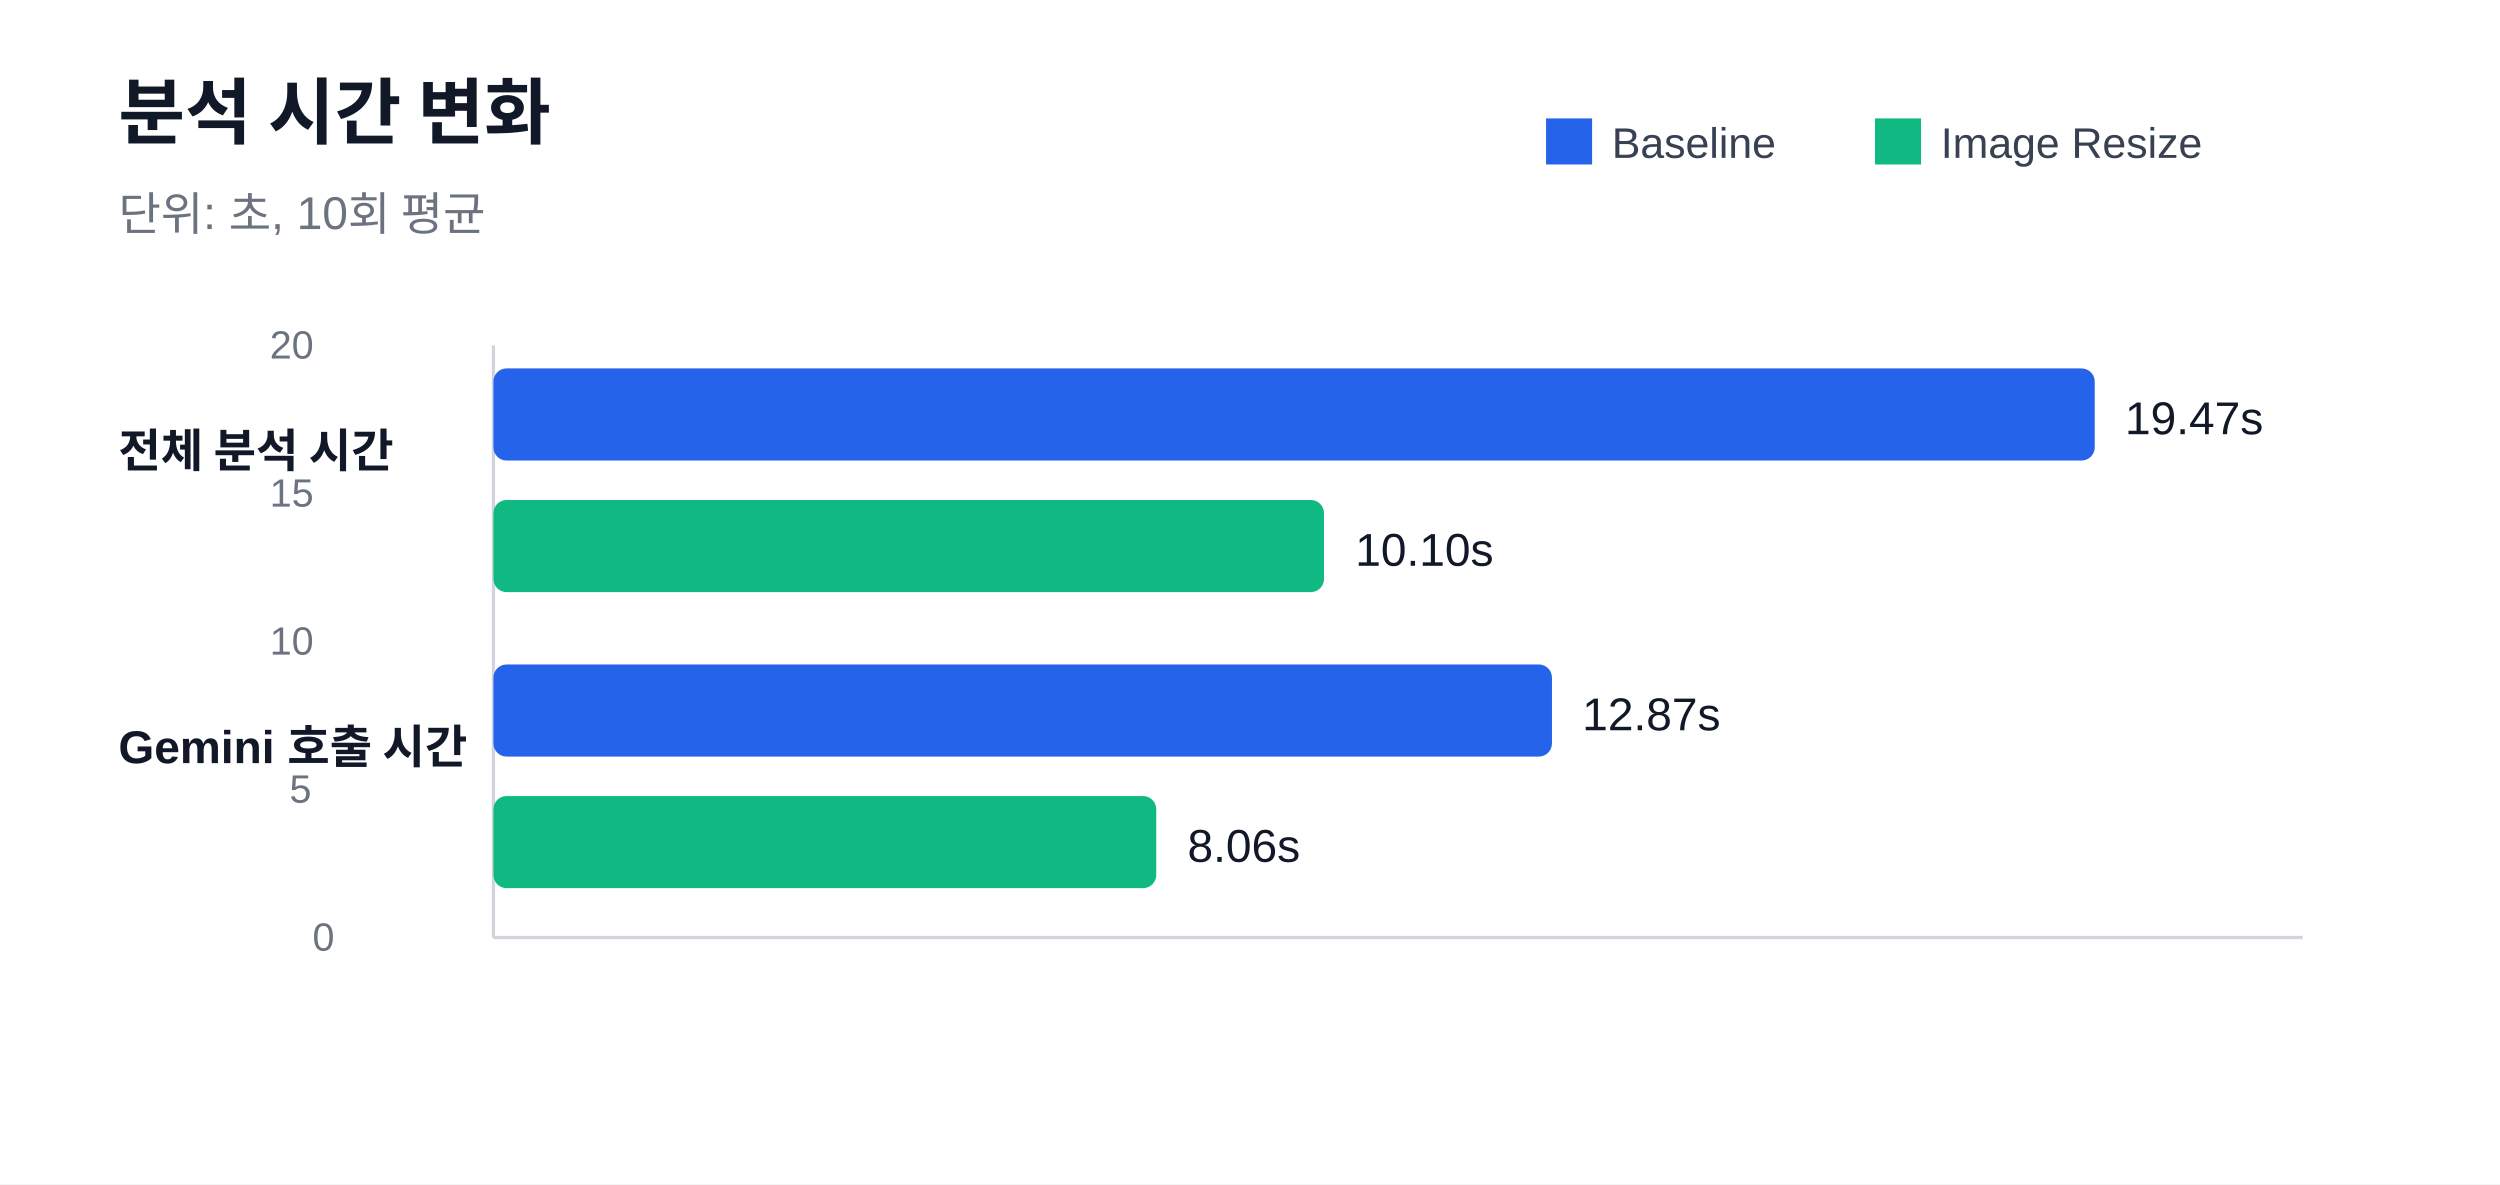
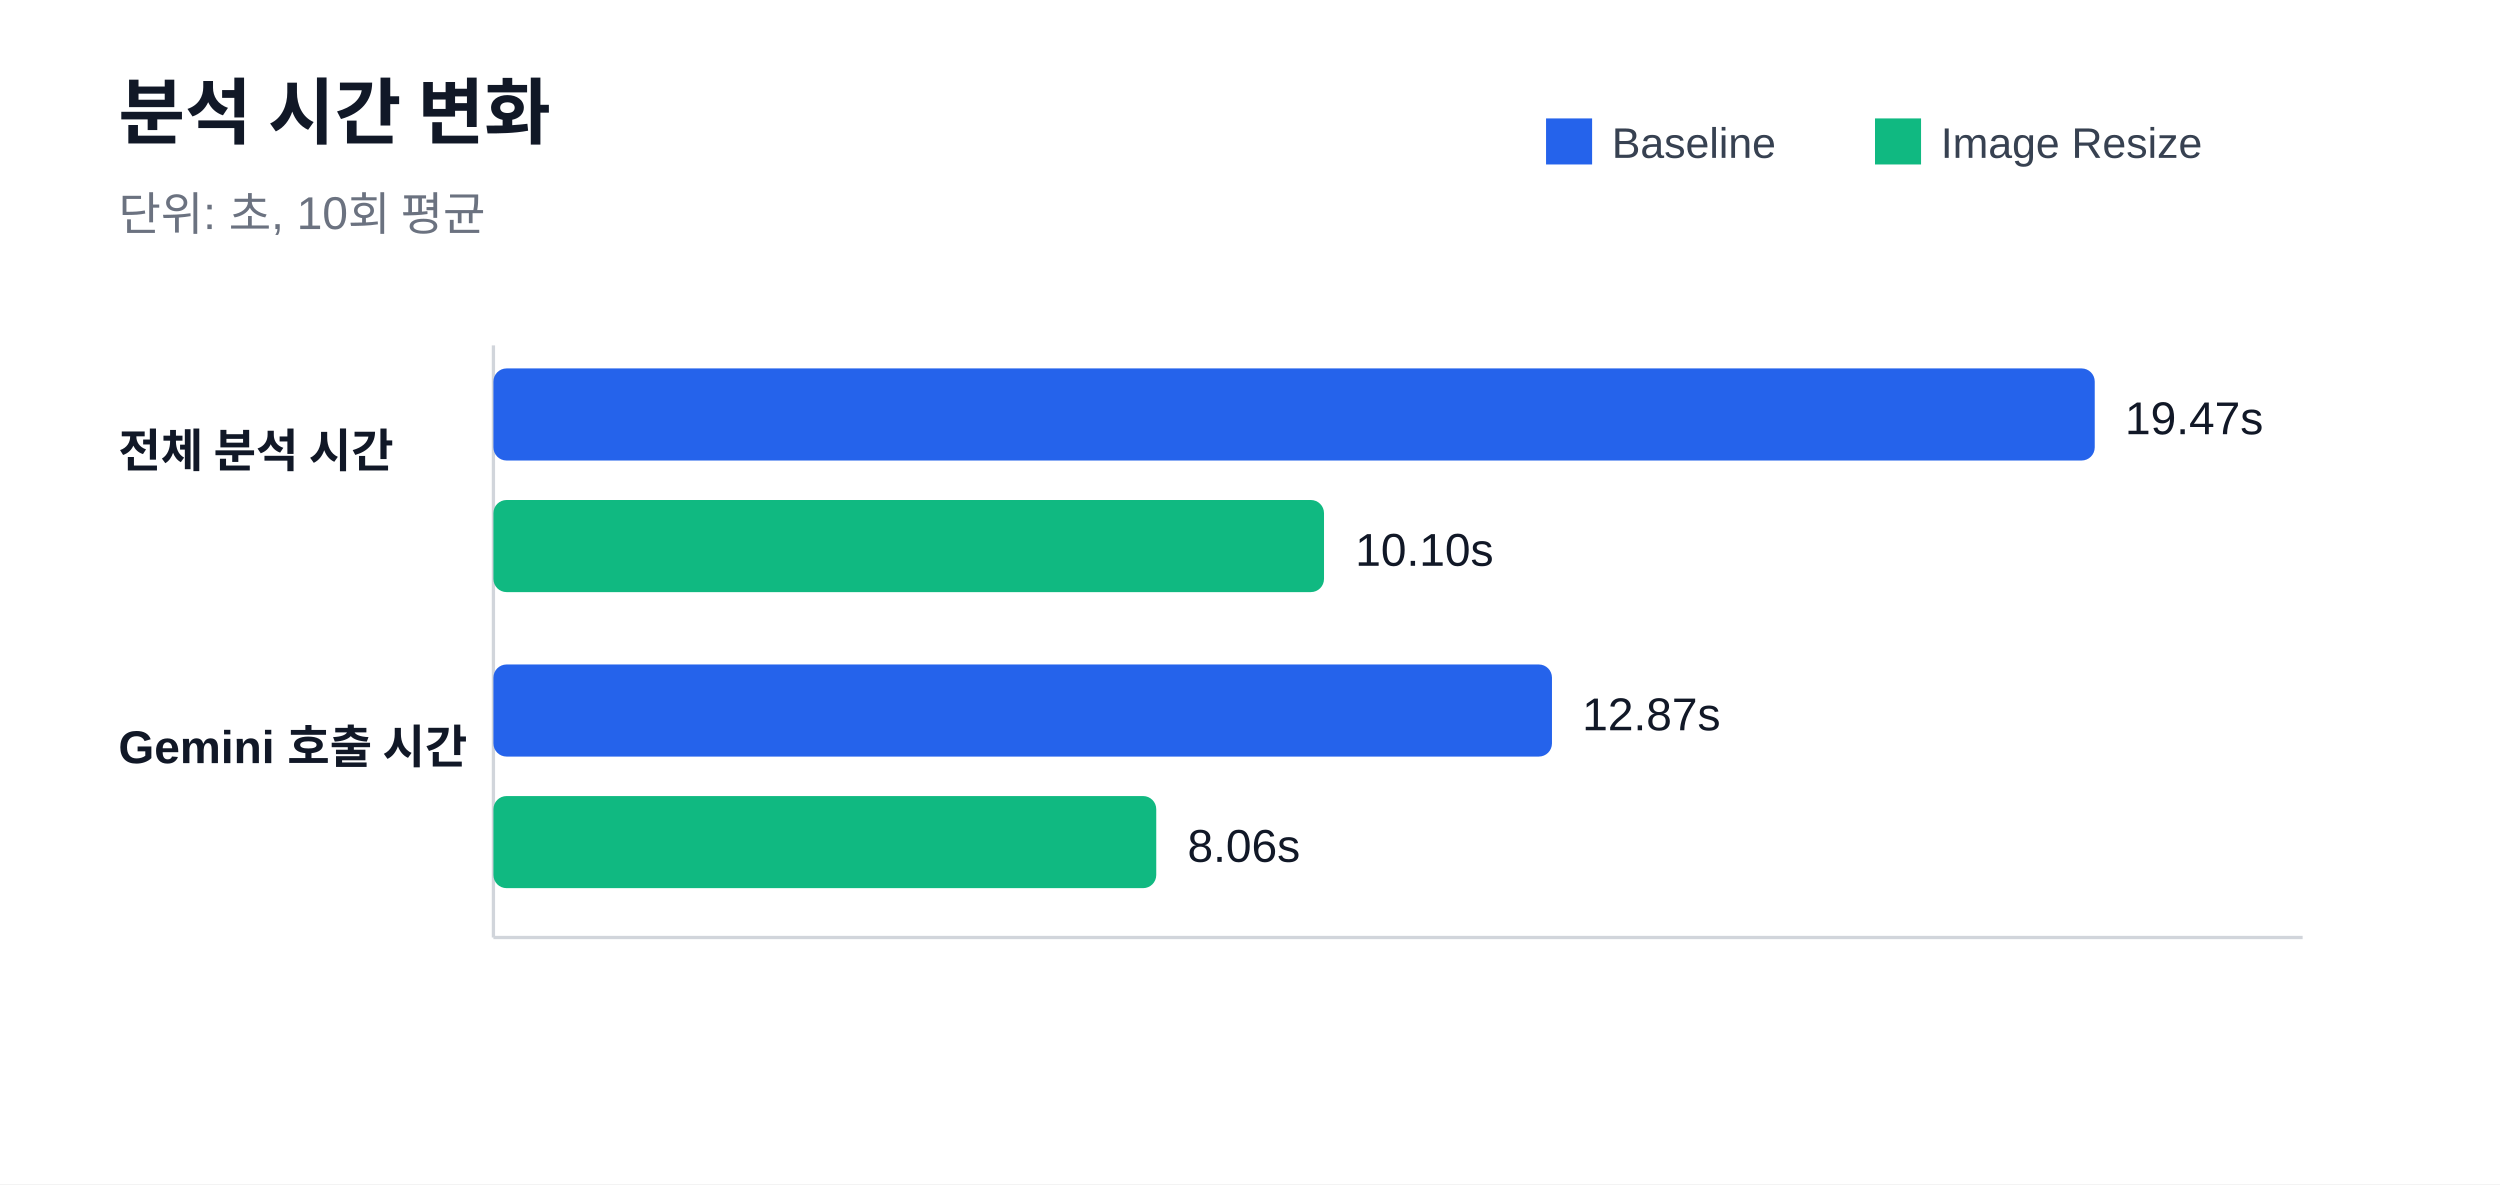
<svg xmlns="http://www.w3.org/2000/svg" width="760" height="360" viewBox="0 0 760 360" role="img" aria-labelledby="title desc">
  <rect width="760" height="360" fill="#ffffff" />
  <text x="36" y="42" font-family="Arial, sans-serif" font-size="22" font-weight="700" fill="#111827">분석 시간 변화</text>
  <text x="36" y="70" font-family="Arial, sans-serif" font-size="14" fill="#6b7280">단위: 초, 10회 평균</text>
  <line x1="150" y1="285" x2="700" y2="285" stroke="#d1d5db" stroke-width="1" />
  <line x1="150" y1="105" x2="150" y2="285" stroke="#d1d5db" stroke-width="1" />
-   <text x="95" y="289" font-family="Arial, sans-serif" font-size="12" fill="#6b7280">0</text>
-   <text x="88" y="244" font-family="Arial, sans-serif" font-size="12" fill="#6b7280">5</text>
-   <text x="82" y="199" font-family="Arial, sans-serif" font-size="12" fill="#6b7280">10</text>
-   <text x="82" y="154" font-family="Arial, sans-serif" font-size="12" fill="#6b7280">15</text>
-   <text x="82" y="109" font-family="Arial, sans-serif" font-size="12" fill="#6b7280">20</text>
  <g>
    <text x="36" y="142" font-family="Arial, sans-serif" font-size="14" font-weight="700" fill="#111827">전체 분석 시간</text>
    <rect x="150" y="112" width="486.8" height="28" rx="4" fill="#2563eb" />
    <rect x="150" y="152" width="252.5" height="28" rx="4" fill="#10b981" />
    <text x="646" y="132" font-family="Arial, sans-serif" font-size="14" fill="#111827">19.47s</text>
    <text x="412" y="172" font-family="Arial, sans-serif" font-size="14" fill="#111827">10.10s</text>
  </g>
  <g>
    <text x="36" y="232" font-family="Arial, sans-serif" font-size="14" font-weight="700" fill="#111827">Gemini 호출 시간</text>
    <rect x="150" y="202" width="321.8" height="28" rx="4" fill="#2563eb" />
    <rect x="150" y="242" width="201.5" height="28" rx="4" fill="#10b981" />
    <text x="481" y="222" font-family="Arial, sans-serif" font-size="14" fill="#111827">12.87s</text>
    <text x="361" y="262" font-family="Arial, sans-serif" font-size="14" fill="#111827">8.06s</text>
  </g>
  <rect x="470" y="36" width="14" height="14" fill="#2563eb" />
  <text x="490" y="48" font-family="Arial, sans-serif" font-size="13" fill="#374151">Baseline</text>
  <rect x="570" y="36" width="14" height="14" fill="#10b981" />
  <text x="590" y="48" font-family="Arial, sans-serif" font-size="13" fill="#374151">Image Resize</text>
</svg>
